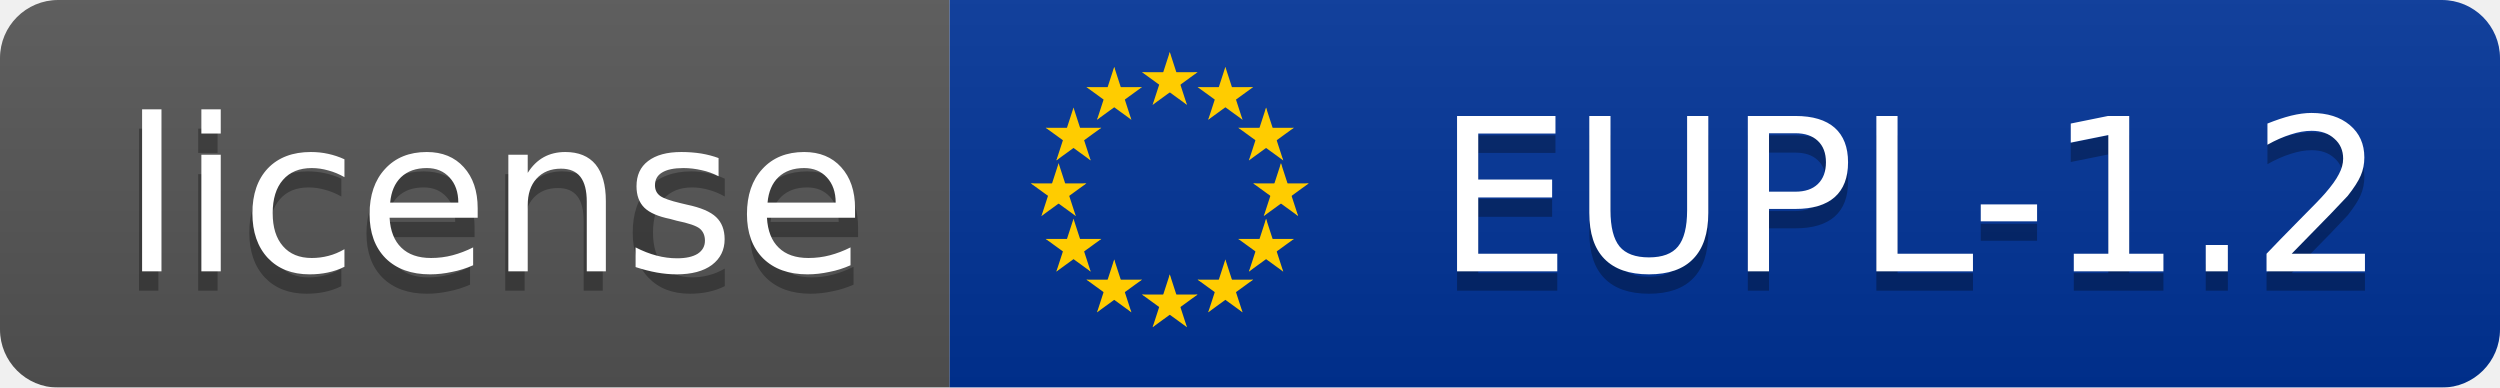
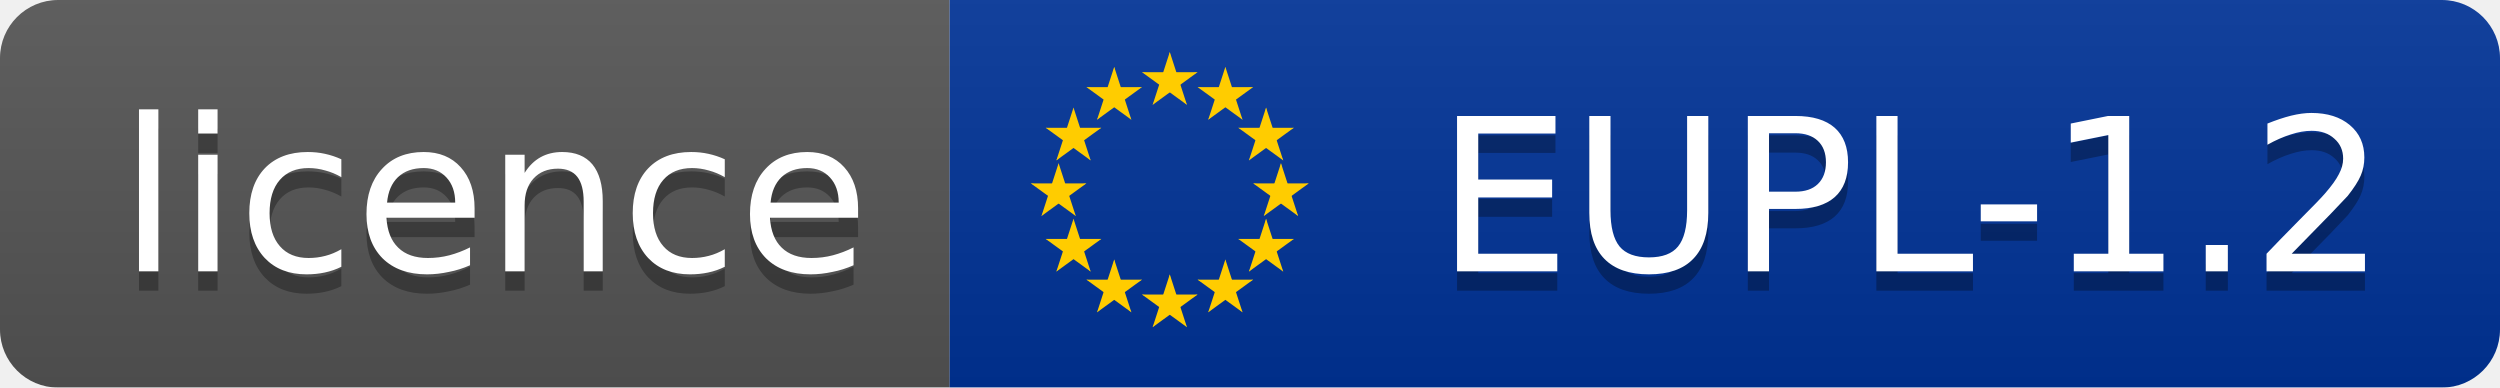
<svg xmlns="http://www.w3.org/2000/svg" xmlns:xlink="http://www.w3.org/1999/xlink" width="129" height="20">
  <linearGradient id="b" x2="0" y2="100%">
    <stop offset="0" stop-opacity=".1" stop-color="#bbb" />
    <stop offset="1" stop-opacity=".1" />
  </linearGradient>
  <mask id="a">
    <rect width="129" height="20" rx="3" fill="#fff" />
  </mask>
  <g mask="url(#a)">
    <path fill="#555" d="M0 0h49v20H0z" />
    <path d="M49 0h80v20H49z" fill="#039" />
    <path fill="url(#b)" d="M0 0h129v20H0z" />
  </g>
  <g font-size="11" text-anchor="middle" font-family="DejaVu Sans,Verdana,Geneva,sans-serif" fill="#fff">
    <text x="25.5" y="15" fill-opacity=".3" fill="#010101">licence</text>
-     <text x="25.5" y="14">license</text>
+     <text x="25.5" y="14">licence</text>
    <text x="98.625" y="15" fill="#010101" fill-opacity=".3">EUPL-1.2</text>
    <text x="98.625" y="14">EUPL-1.2</text>
    <g id="e" transform="translate(60.361 4.191) scale(.07532)" fill="#fc0">
      <g id="d">
        <path id="c" d="M0-20V0h10" transform="rotate(18 0 -20)" />
        <use height="100%" width="100%" xlink:href="#c" transform="scale(-1 1)" />
      </g>
      <use height="100%" width="100%" xlink:href="#d" transform="rotate(72)" />
      <use height="100%" width="100%" xlink:href="#d" transform="rotate(144)" />
      <use height="100%" width="100%" xlink:href="#d" transform="rotate(-144)" />
      <use height="100%" width="100%" xlink:href="#d" transform="rotate(-72)" />
    </g>
    <use height="100%" width="100%" xlink:href="#e" transform="translate(2.868 .769)" />
    <use height="100%" width="100%" xlink:href="#e" transform="translate(4.968 2.868)" />
    <use height="100%" width="100%" xlink:href="#e" transform="translate(5.737 5.737)" />
    <use height="100%" width="100%" xlink:href="#e" transform="translate(4.968 8.605)" />
    <use height="100%" width="100%" xlink:href="#e" transform="translate(2.868 10.705)" />
    <use height="100%" width="100%" xlink:href="#e" transform="translate(0 11.474)" />
    <use height="100%" width="100%" xlink:href="#e" transform="translate(-2.868 10.705)" />
    <use height="100%" width="100%" xlink:href="#e" transform="translate(-4.968 8.605)" />
    <use height="100%" width="100%" xlink:href="#e" transform="translate(-5.737 5.737)" />
    <use height="100%" width="100%" xlink:href="#e" transform="translate(-4.968 2.868)" />
    <use height="100%" width="100%" xlink:href="#e" transform="translate(-2.868 .769)" />
  </g>
</svg>
